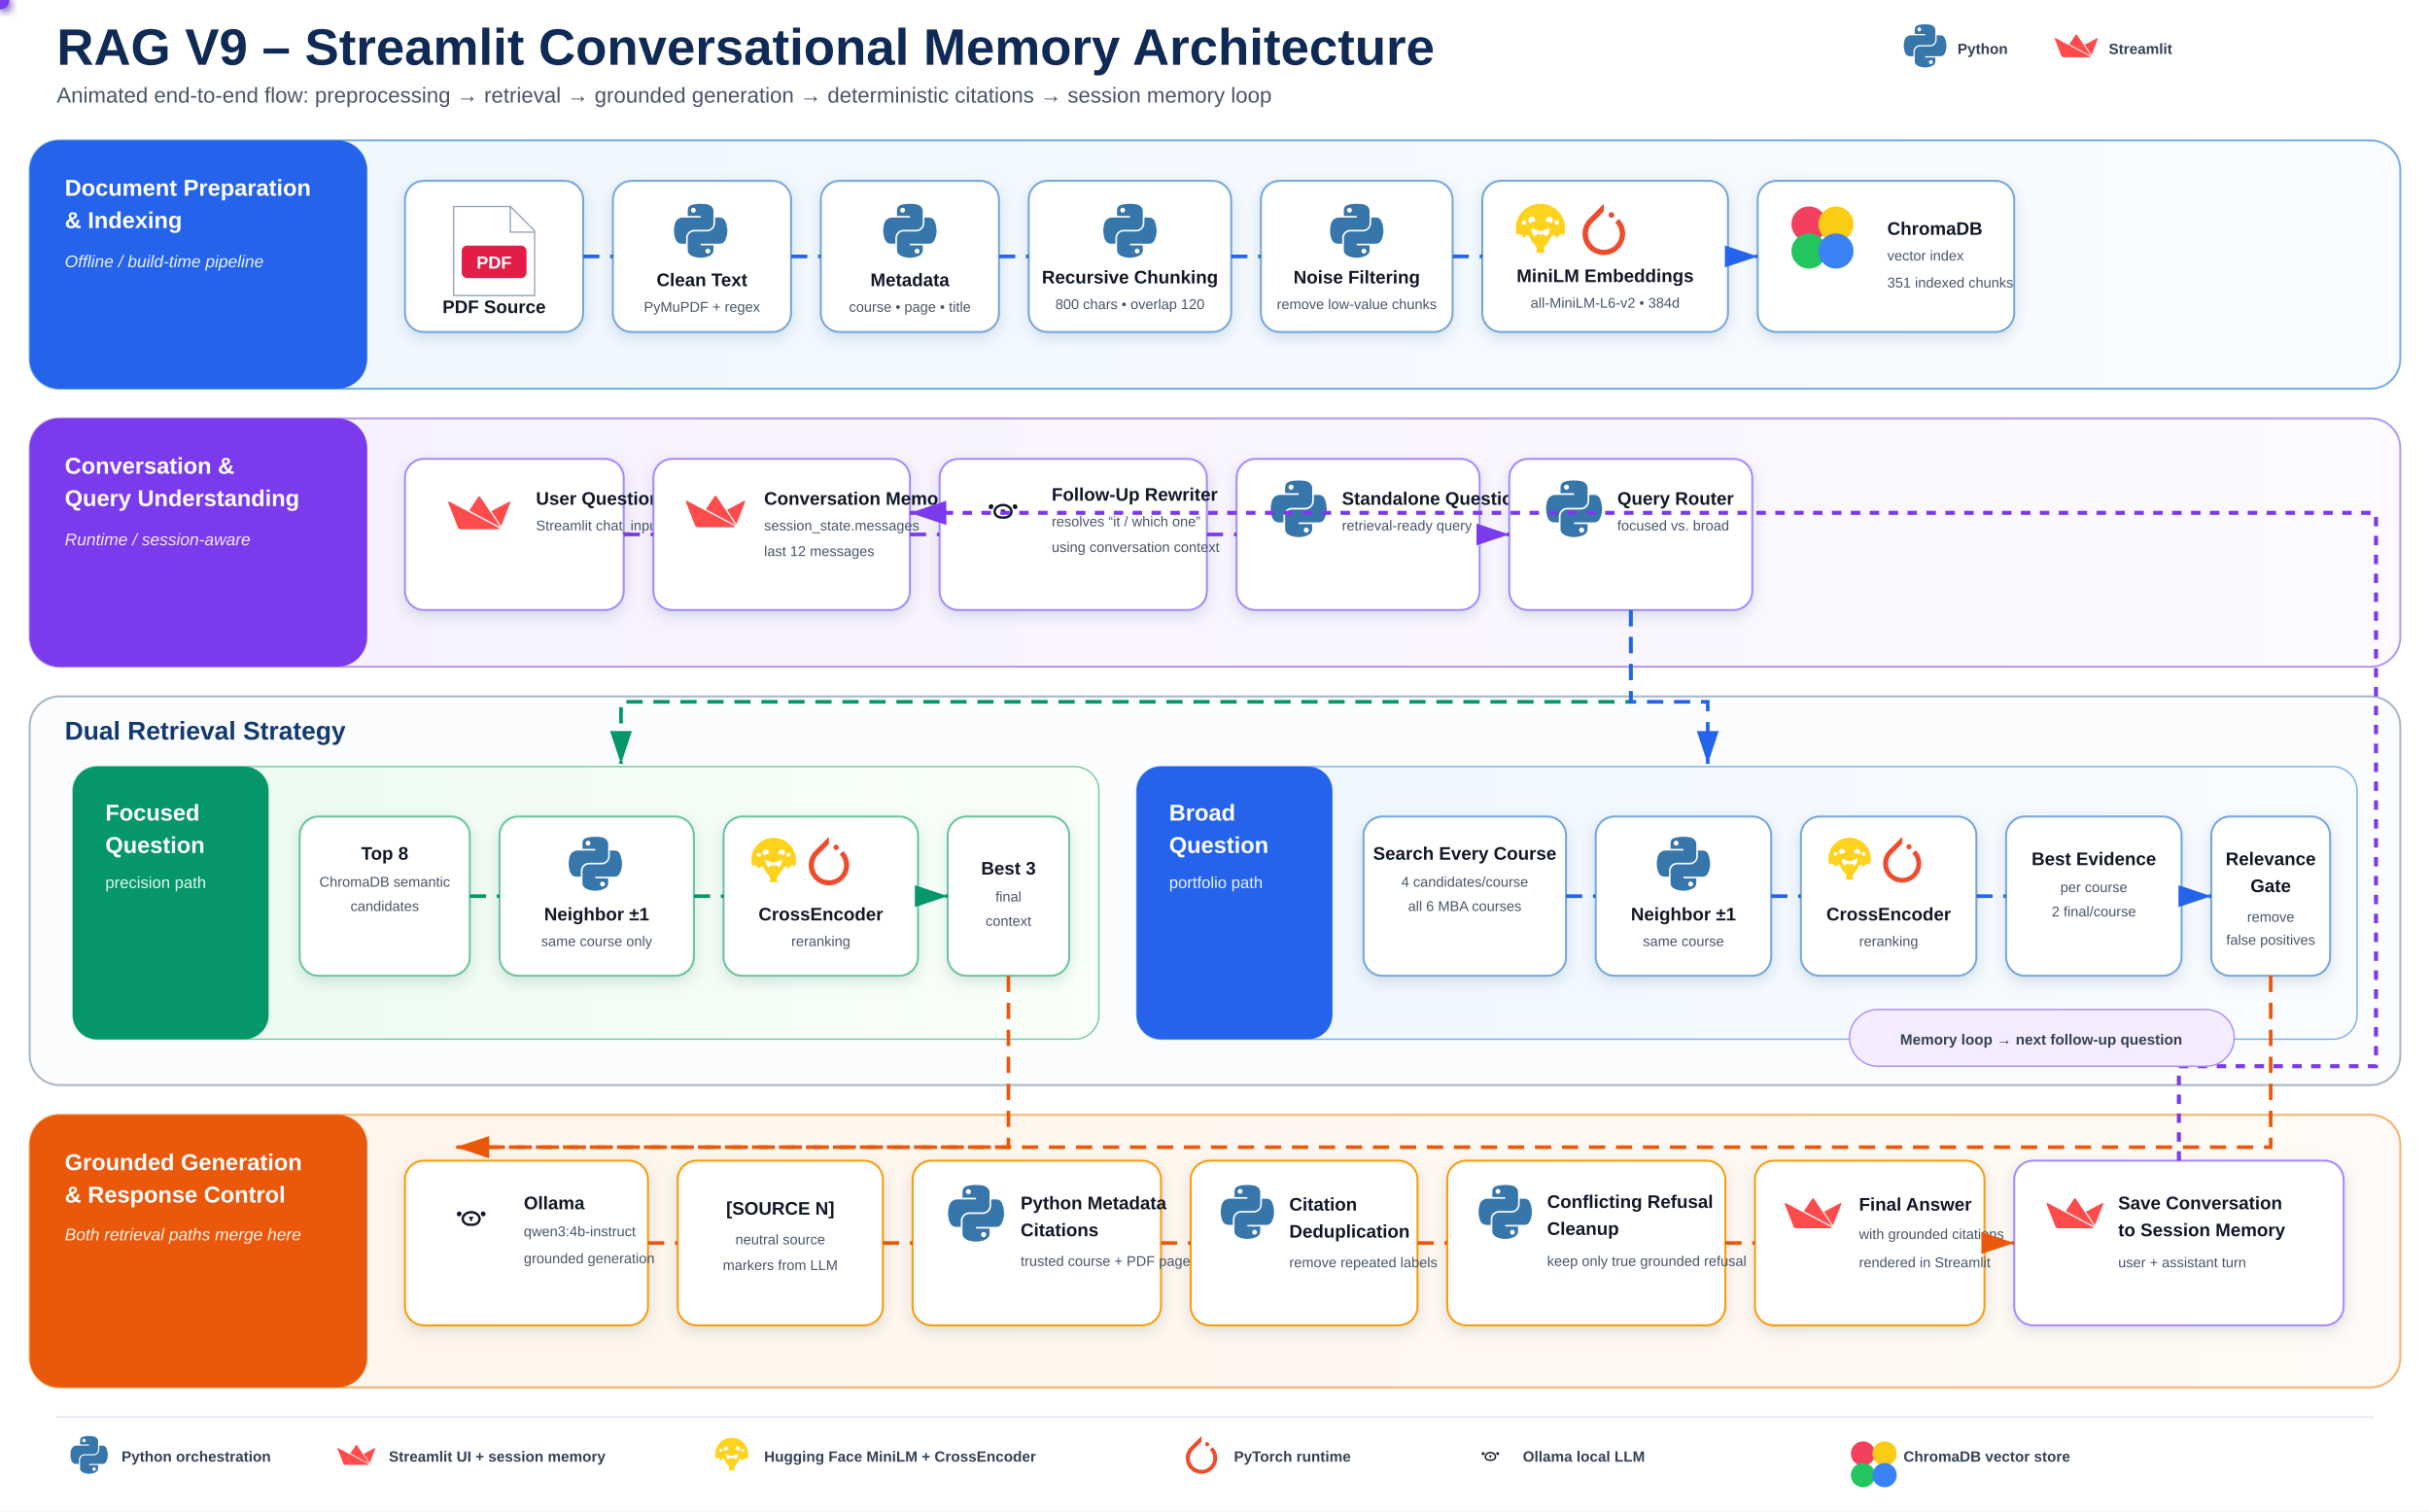
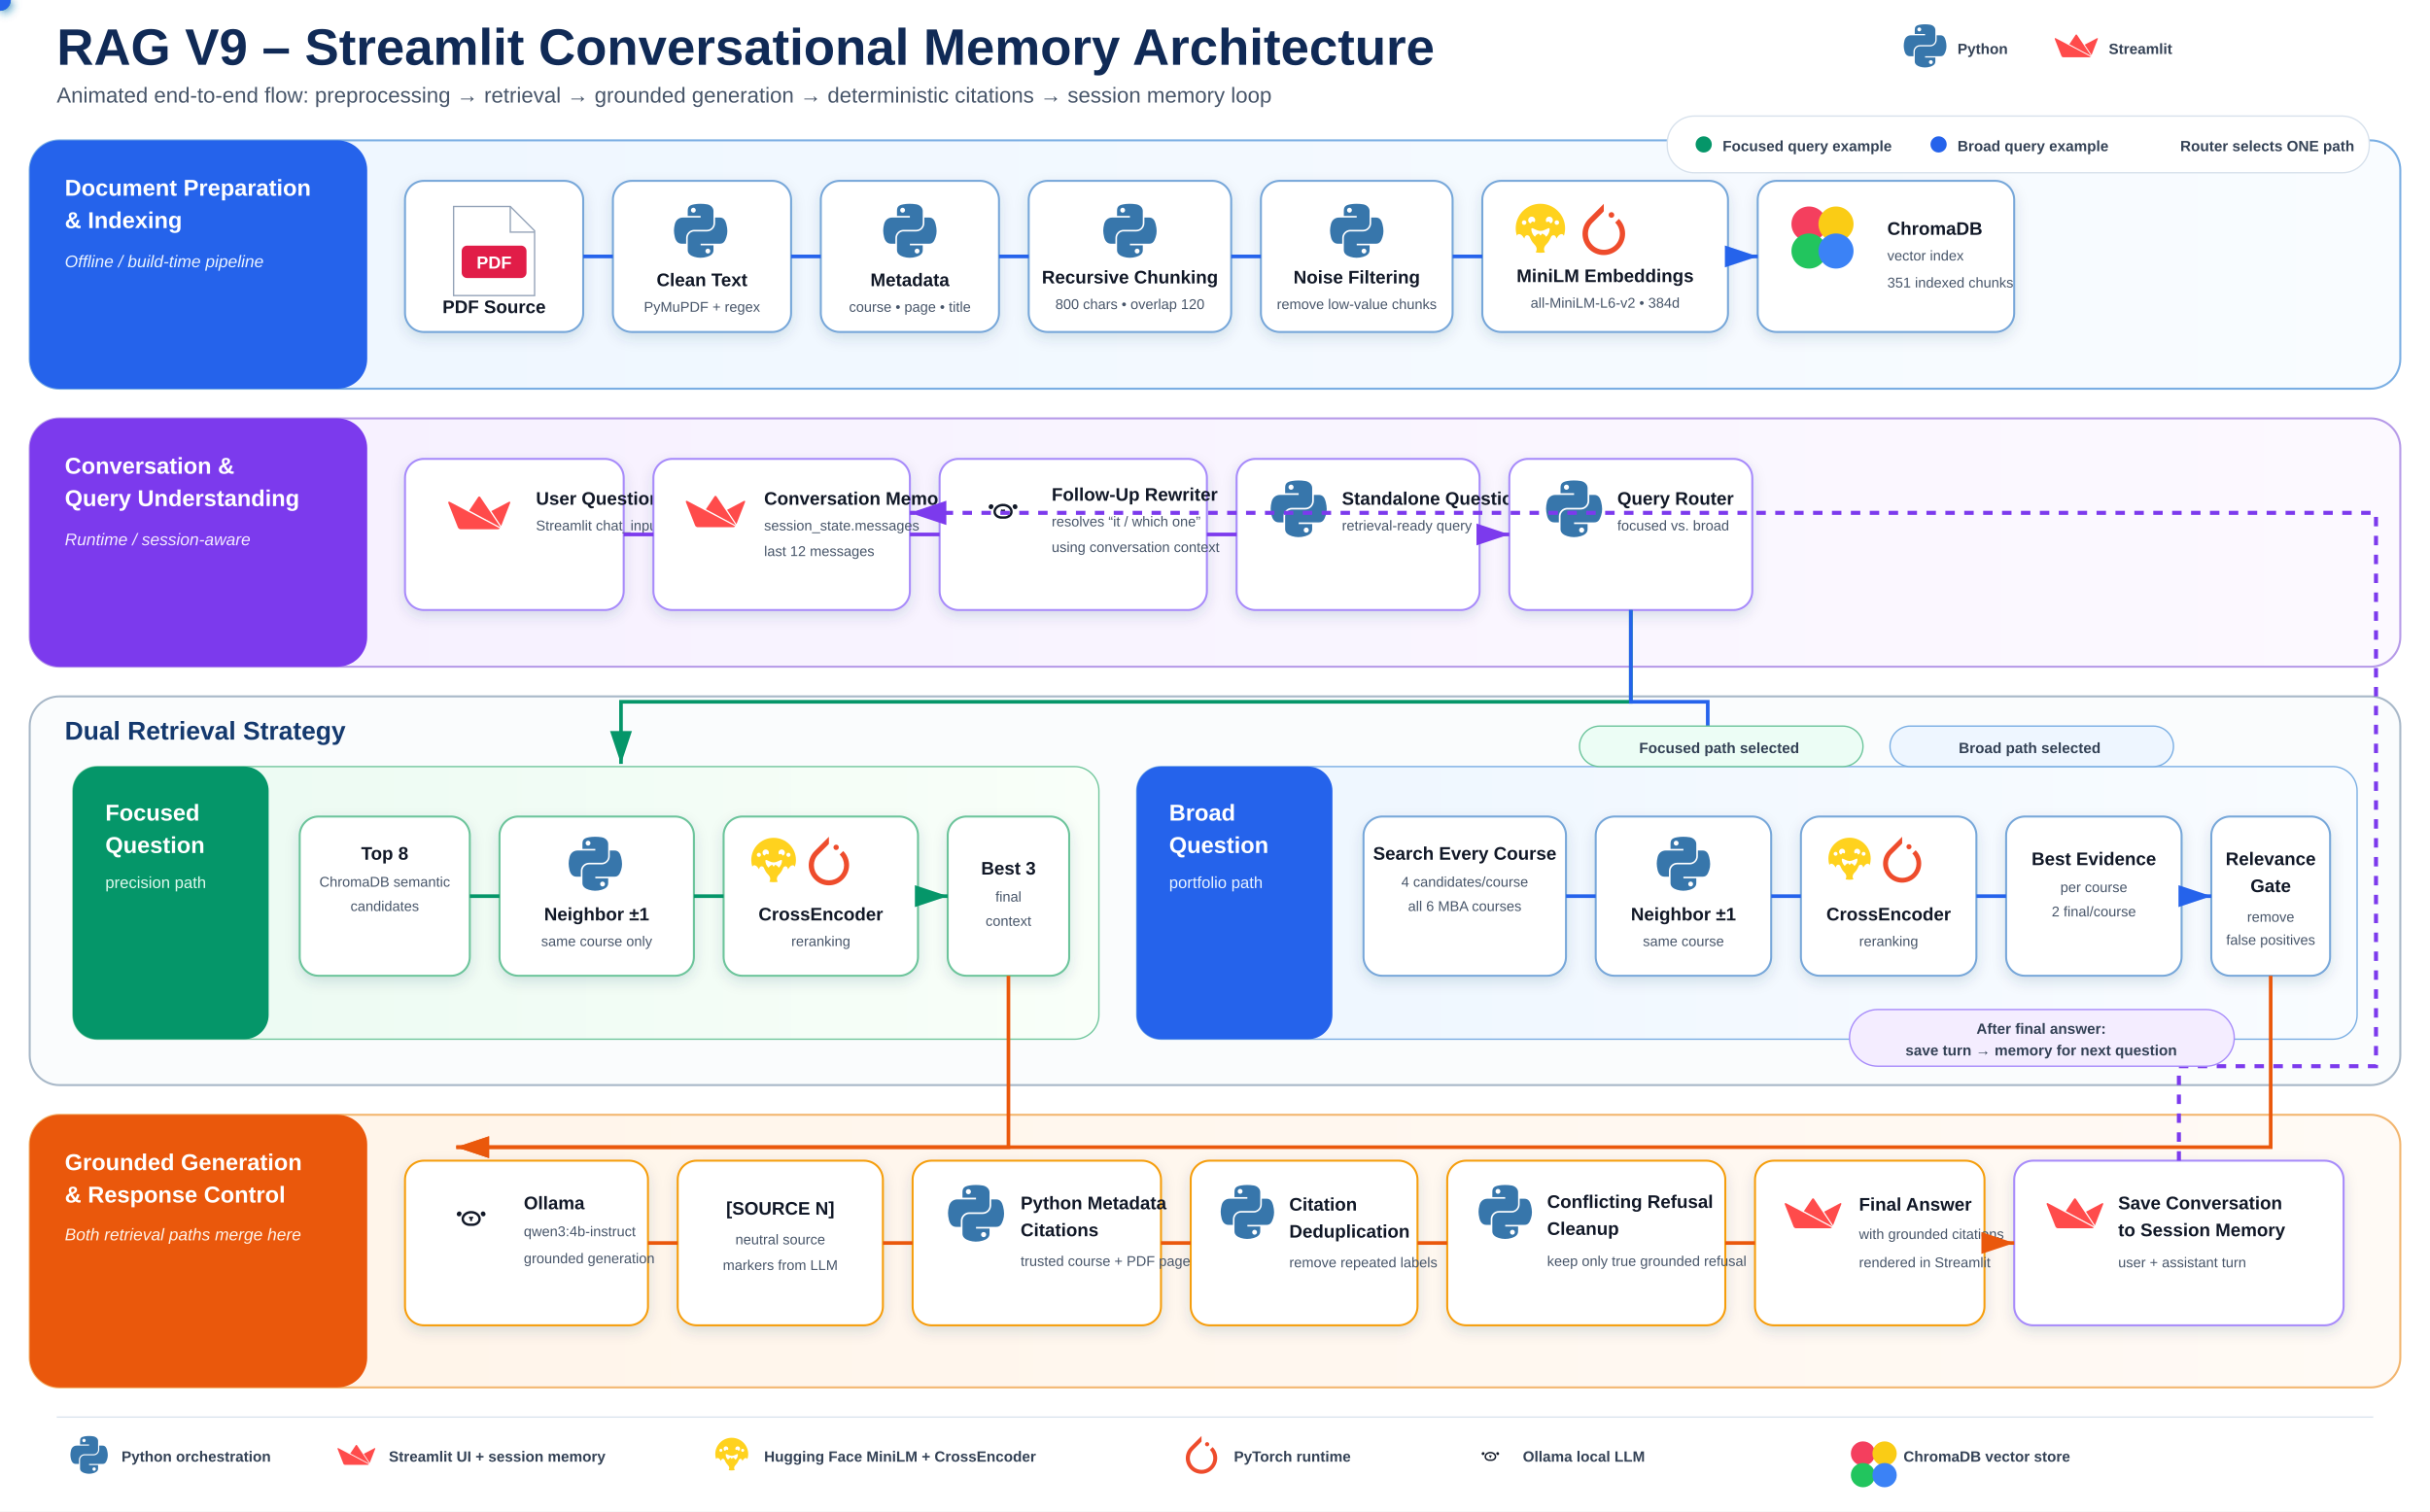
<svg xmlns="http://www.w3.org/2000/svg" width="1800" height="1120" viewBox="0 0 1800 1120">
  <defs>
    <linearGradient id="blueBG" x1="0" x2="1">
      <stop offset="0" stop-color="#edf6ff" />
      <stop offset="1" stop-color="#f9fcff" />
    </linearGradient>
    <linearGradient id="purpleBG" x1="0" x2="1">
      <stop offset="0" stop-color="#f6f0ff" />
      <stop offset="1" stop-color="#fcf9ff" />
    </linearGradient>
    <linearGradient id="greenBG" x1="0" x2="1">
      <stop offset="0" stop-color="#eafaf1" />
      <stop offset="1" stop-color="#f9fff9" />
    </linearGradient>
    <linearGradient id="orangeBG" x1="0" x2="1">
      <stop offset="0" stop-color="#fff4e8" />
      <stop offset="1" stop-color="#fffaf5" />
    </linearGradient>
    <filter id="shadow" x="-20%" y="-20%" width="140%" height="150%">
      <feDropShadow dx="0" dy="4" stdDeviation="5" flood-color="#1e3a5f" flood-opacity=".14" />
    </filter>
    <filter id="glow" x="-50%" y="-50%" width="200%" height="200%">
      <feGaussianBlur stdDeviation="4" result="b" />
      <feMerge>
        <feMergeNode in="b" />
        <feMergeNode in="SourceGraphic" />
      </feMerge>
    </filter>
    <marker id="arrowBlue" markerWidth="10" markerHeight="10" refX="9" refY="3" orient="auto">
      <path d="M0,0 L0,6 L9,3 z" fill="#2563eb" />
    </marker>
    <marker id="arrowPurple" markerWidth="10" markerHeight="10" refX="9" refY="3" orient="auto">
      <path d="M0,0 L0,6 L9,3 z" fill="#7c3aed" />
    </marker>
    <marker id="arrowGreen" markerWidth="10" markerHeight="10" refX="9" refY="3" orient="auto">
      <path d="M0,0 L0,6 L9,3 z" fill="#059669" />
    </marker>
    <marker id="arrowOrange" markerWidth="10" markerHeight="10" refX="9" refY="3" orient="auto">
      <path d="M0,0 L0,6 L9,3 z" fill="#ea580c" />
    </marker>
    <symbol id="pythonLogo" viewBox="0 0 24 24">
      <path d="M11.858 0c-.978.005-1.913.088-2.736.234C6.7.662 6.26 1.558 6.26 3.21v2.182h5.725v.727H4.111c-1.664 0-3.121 1-3.577 2.903-.526 2.181-.549 3.542 0 5.82.407 1.694 1.379 2.902 3.043 2.902h1.969v-2.616c0-1.89 1.635-3.557 3.576-3.557h5.72c1.591 0 2.862-1.31 2.862-2.91v-5.45c0-1.553-1.309-2.718-2.863-2.977A18 18 0 0 0 11.858 0M8.762 1.755c.591 0 1.074.491 1.074 1.095 0 .601-.483 1.087-1.074 1.087A1.08 1.08 0 0 1 7.688 2.85c0-.604.48-1.095 1.074-1.095m9.656 4.364v2.543c0 1.971-1.671 3.63-3.577 3.63H9.122c-1.566 0-2.862 1.34-2.862 2.91v5.452c0 1.551 1.349 2.464 2.862 2.91 1.813.532 3.55.628 5.72 0 1.44-.418 2.862-1.258 2.862-2.91V18.47h-5.719v-.727h8.582c1.664 0 2.284-1.16 2.862-2.903.598-1.793.573-3.518 0-5.819-.41-1.656-1.196-2.903-2.862-2.903zm-3.216 13.807a1.08 1.08 0 0 1 1.074 1.088c0 .604-.48 1.094-1.074 1.094-.592 0-1.075-.49-1.075-1.094 0-.601.483-1.088 1.075-1.088" />
    </symbol>
    <symbol id="streamlitLogo" viewBox="0 0 24 24">
      <path d="M16.673 11.32l6.862-3.618c.233-.136.554.12.442.387L20.463 17.1zm-8.556-.229l3.473-5.187c.203-.328.578-.316.793-.028l7.886 11.75zm-3.375 7.25c-.28 0-.835-.284-.993-.716l-3.72-9.46c-.118-.331.139-.614.48-.464l19.474 10.306c-.149.147-.453.337-.72.334z" />
    </symbol>
    <symbol id="hfLogo" viewBox="0 0 24 24">
      <path d="M12.025 1.13c-5.77 0-10.449 4.647-10.449 10.378 0 1.112.178 2.181.503 3.185.064-.222.203-.444.416-.577a.96.96 0 0 1 .524-.15c.293 0 .584.124.84.284.278.173.48.408.71.694.226.282.458.611.684.951v-.014c.017-.324.106-.622.264-.874s.403-.487.762-.543c.3-.047.596.06.787.203s.31.313.4.467c.15.257.212.468.233.542.01.026.653 1.552 1.657 2.54.616.605 1.01 1.223 1.082 1.912.055.537-.096 1.059-.38 1.572.637.121 1.294.187 1.967.187.657 0 1.298-.063 1.921-.178-.287-.517-.44-1.041-.384-1.581.07-.69.465-1.307 1.081-1.913 1.004-.987 1.647-2.513 1.657-2.539.021-.074.083-.285.233-.542.09-.154.208-.323.4-.467a1.08 1.08 0 0 1 .787-.203c.359.056.604.29.762.543s.247.55.265.874v.015c.225-.34.457-.67.683-.952.23-.286.432-.52.71-.694.257-.16.547-.284.84-.285a.97.97 0 0 1 .524.151c.228.143.373.388.43.625l.006.04a10.3 10.3 0 0 0 .534-3.273c0-5.731-4.678-10.378-10.449-10.378M8.327 6.583a1.5 1.5 0 0 1 .713.174 1.487 1.487 0 0 1 .617 2.013c-.183.343-.762-.214-1.102-.094-.38.134-.532.914-.917.71a1.487 1.487 0 0 1 .69-2.803m7.486 0a1.487 1.487 0 0 1 .689 2.803c-.385.204-.536-.576-.916-.71-.34-.12-.92.437-1.103.094a1.487 1.487 0 0 1 .617-2.013 1.5 1.5 0 0 1 .713-.174m-10.68 1.55a.96.96 0 1 1 0 1.921.96.96 0 0 1 0-1.92m13.838 0a.96.96 0 1 1 0 1.92.96.96 0 0 1 0-1.92M8.489 11.458c.588.01 1.965 1.157 3.572 1.164 1.607-.007 2.984-1.155 3.572-1.164.196-.003.305.12.305.454 0 .886-.424 2.328-1.563 3.202-.22-.756-1.396-1.366-1.63-1.32q-.011.001-.02.006l-.044.026-.01.008-.03.024q-.018.017-.035.036l-.032.04a1 1 0 0 0-.058.09l-.014.025q-.049.088-.11.19a1 1 0 0 1-.083.116 1.2 1.2 0 0 1-.173.18q-.035.029-.075.058a1.3 1.3 0 0 1-.251-.243 1 1 0 0 1-.076-.107c-.124-.193-.177-.363-.337-.444-.034-.016-.104-.008-.2.022q-.094.03-.216.087-.06.028-.125.063l-.13.074q-.067.04-.136.086a3 3 0 0 0-.135.096 3 3 0 0 0-.26.219 2 2 0 0 0-.12.121 2 2 0 0 0-.106.128l-.002.002a2 2 0 0 0-.09.132l-.001.001a1.2 1.2 0 0 0-.105.212q-.013.036-.024.073c-1.139-.875-1.563-2.317-1.563-3.203 0-.334.109-.457.305-.454" />
    </symbol>
    <symbol id="ollamaLogo" viewBox="0 0 24 24">
      <path d="M16.361 10.26a.894.894 0 0 0-.558.47l-.072.148.001.207c0 .193.004.217.059.353.076.193.152.312.291.448.24.238.51.3.872.205a.86.86 0 0 0 .517-.436.752.752 0 0 0 .08-.498c-.064-.453-.33-.782-.724-.897a1.06 1.06 0 0 0-.466 0zm-9.203.005c-.305.096-.533.32-.65.639a1.187 1.187 0 0 0-.06.52c.057.309.31.59.598.667.362.095.632.033.872-.205.14-.136.215-.255.291-.448.055-.136.059-.16.059-.353l.001-.207-.072-.148a.894.894 0 0 0-.565-.472 1.02 1.02 0 0 0-.474.007Zm4.184 2c-.131.071-.223.25-.195.383.031.143.157.288.353.407.105.063.112.072.117.136.004.038-.01.146-.029.243-.02.094-.036.194-.036.222.002.074.07.195.143.253.064.052.076.054.255.059.164.005.198.001.264-.03.169-.082.212-.234.15-.525-.052-.243-.042-.28.087-.355.137-.08.281-.219.324-.314a.365.365 0 0 0-.175-.48.394.394 0 0 0-.181-.033c-.126 0-.207.03-.355.124l-.085.053-.053-.032c-.219-.13-.259-.145-.391-.143a.396.396 0 0 0-.193.032zm.39-2.195c-.373.036-.475.05-.654.086-.291.06-.68.195-.951.328-.94.46-1.589 1.226-1.787 2.114-.04.176-.045.234-.045.53 0 .294.005.357.043.524.264 1.16 1.332 2.017 2.714 2.173.3.033 1.596.033 1.896 0 1.11-.125 2.064-.727 2.493-1.571.114-.226.169-.372.22-.602.039-.167.044-.23.044-.523 0-.297-.005-.355-.045-.531-.288-1.29-1.539-2.304-3.072-2.497a6.873 6.873 0 0 0-.855-.031zm.645.937a3.283 3.283 0 0 1 1.44.514c.223.148.537.458.671.662.166.251.26.508.303.82.02.143.01.251-.043.482-.08.345-.332.705-.672.957a3.115 3.115 0 0 1-.689.348c-.382.122-.632.144-1.525.138-.582-.006-.686-.01-.853-.042-.57-.107-1.022-.334-1.35-.68-.264-.28-.385-.535-.45-.946-.03-.192.025-.509.137-.776.136-.326.488-.73.836-.963.403-.269.934-.46 1.422-.512.187-.02.586-.02.773-.002" />
    </symbol>
    <symbol id="pytorchLogo" viewBox="0 0 24 24">
      <path d="M12.005 0L4.952 7.053a9.865 9.865 0 000 14.022 9.866 9.866 0 0014.022 0c3.984-3.9 3.986-10.205.085-14.023l-1.744 1.743c2.904 2.905 2.904 7.634 0 10.538s-7.634 2.904-10.538 0-2.904-7.634 0-10.538l4.647-4.646.582-.665zm3.568 3.899a1.327 1.327 0 00-1.327 1.327 1.327 1.327 0 001.327 1.328A1.327 1.327 0 0016.9 5.226 1.327 1.327 0 0015.573 3.9z" />
    </symbol>
    <style>
    .title{font:700 38px Arial,Helvetica,sans-serif;fill:#102a56}
    .subtitle{font:400 16px Arial,Helvetica,sans-serif;fill:#475569}
    .section{font:700 19px Arial,Helvetica,sans-serif;fill:#14396e}
    .lane{font:700 17px Arial,Helvetica,sans-serif;fill:#fff}
    .bt{font:700 13.5px Arial,Helvetica,sans-serif;fill:#111827}
    .bs{font:400 10.5px Arial,Helvetica,sans-serif;fill:#475569}
    .small{font:600 11px Arial,Helvetica,sans-serif;fill:#334155}
    .box{fill:#fff;stroke:#77a7d9;stroke-width:1.5;rx:14;filter:url(#shadow)}
    .boxP{fill:#fff;stroke:#a78bfa;stroke-width:1.5;rx:14;filter:url(#shadow)}
    .boxG{fill:#fff;stroke:#6cc49b;stroke-width:1.5;rx:14;filter:url(#shadow)}
    .boxO{fill:#fff;stroke:#f59e0b;stroke-width:1.5;rx:14;filter:url(#shadow)}
-     .flowB{stroke:#2563eb;stroke-width:2.7;fill:none;marker-end:url(#arrowBlue);stroke-dasharray:12 8;animation:dashB 1.1s linear infinite}
-     .flowP{stroke:#7c3aed;stroke-width:2.7;fill:none;marker-end:url(#arrowPurple);stroke-dasharray:12 8;animation:dashP 1.1s linear infinite}
-     .flowG{stroke:#059669;stroke-width:2.7;fill:none;marker-end:url(#arrowGreen);stroke-dasharray:12 8;animation:dashG 1.1s linear infinite}
-     .flowO{stroke:#ea580c;stroke-width:2.7;fill:none;marker-end:url(#arrowOrange);stroke-dasharray:12 8;animation:dashO 1.1s linear infinite}
-     .memoryLoop{stroke:#7c3aed;stroke-width:3;fill:none;marker-end:url(#arrowPurple);stroke-dasharray:7 7;animation:dashP .9s linear infinite}
-     .pulseB{animation:pulseB 2.6s ease-in-out infinite}
-     .pulseP{animation:pulseP 2.6s ease-in-out infinite}
-     .pulseG{animation:pulseG 2.6s ease-in-out infinite}
-     .pulseO{animation:pulseO 2.6s ease-in-out infinite}
+     .flowB{stroke:#2563eb;stroke-width:2.7;fill:none;marker-end:url(#arrowBlue)}
+     .flowP{stroke:#7c3aed;stroke-width:2.7;fill:none;marker-end:url(#arrowPurple)}
+     .flowG{stroke:#059669;stroke-width:2.7;fill:none;marker-end:url(#arrowGreen)}
+     .flowO{stroke:#ea580c;stroke-width:2.7;fill:none;marker-end:url(#arrowOrange)}
+     .memoryLoop{stroke:#7c3aed;stroke-width:3;fill:none;marker-end:url(#arrowPurple);stroke-dasharray:7 7}
+     .pulseB{}
+     .pulseP{}
+     .pulseG{}
+     .pulseO{}
    .dotB{fill:#2563eb;filter:url(#glow)}
    .dotP{fill:#7c3aed;filter:url(#glow)}
    .dotG{fill:#059669;filter:url(#glow)}
    .dotO{fill:#ea580c;filter:url(#glow)}
-     @keyframes dashB{to{stroke-dashoffset:-40}}
-     @keyframes dashP{to{stroke-dashoffset:-40}}
-     @keyframes dashG{to{stroke-dashoffset:-40}}
-     @keyframes dashO{to{stroke-dashoffset:-40}}
-     @keyframes pulseB{0%,100%{stroke-width:1.5}50%{stroke-width:3;stroke:#2563eb}}
-     @keyframes pulseP{0%,100%{stroke-width:1.5}50%{stroke-width:3;stroke:#7c3aed}}
-     @keyframes pulseG{0%,100%{stroke-width:1.5}50%{stroke-width:3;stroke:#059669}}
-     @keyframes pulseO{0%,100%{stroke-width:1.5}50%{stroke-width:3;stroke:#ea580c}}
+     
+     
+     
+     
+     
+     
+     
+     
  </style>
+     <path id="buildExecutionPath" d="M366 190 H520 H674 H837 H1005 H1189 H1398" fill="none" />
+     <path id="focusedExecutionPath" d="M381 396 H579 H795 H1006 H1208 V520 H460 V664 H285 H442 H608 H747 V850 H390 V921 H578 H768 H966 H1175 H1385 H1614 V790 H1760 V396 H579" fill="none" />
+     <path id="broadExecutionPath" d="M381 396 H579 H795 H1006 H1208 V520 H1265 V664 H1085 H1247 H1399 H1551 H1682 V850 H390 V921 H578 H768 H966 H1175 H1385 H1614 V790 H1760 V396 H579" fill="none" />
  </defs>
  <rect width="1800" height="1120" fill="#ffffff" />
  <text x="42" y="48" class="title">RAG V9 – Streamlit Conversational Memory Architecture</text>
  <text x="42" y="76" class="subtitle">Animated end-to-end flow: preprocessing → retrieval → grounded generation → deterministic citations → session memory loop</text>
  <g transform="translate(1410 18)">
    <use href="#pythonLogo" x="0" y="0" width="32" height="32" fill="#3776AB" />
    <text x="40" y="22" class="small">Python</text>
    <use href="#streamlitLogo" x="112" y="0" width="32" height="32" fill="#FF4B4B" />
    <text x="152" y="22" class="small">Streamlit</text>
  </g>
  <rect x="22" y="104" width="1756" height="184" rx="22" fill="url(#blueBG)" stroke="#7aaee3" stroke-width="1.5" />
  <rect x="22" y="104" width="250" height="184" rx="22" fill="#2563eb" />
  <text x="48" y="145" class="lane">Document Preparation</text>
  <text x="48" y="169" class="lane">&amp; Indexing</text>
  <text x="48" y="198" font-family="Arial" font-size="12.5" font-style="italic" fill="#eaf3ff">Offline / build-time pipeline</text>
  <g class="pulseB">
    <rect x="300" y="134" width="132" height="112" class="box" />
    <path d="M336 153h42l18 18v48h-60z" fill="#fff" stroke="#94a3b8" />
    <path d="M378 153v19h18" fill="none" stroke="#94a3b8" />
    <rect x="342" y="182" width="48" height="24" rx="4" fill="#e11d48" />
    <text x="366" y="199" text-anchor="middle" font-family="Arial" font-size="13" font-weight="700" fill="#fff">PDF</text>
    <text x="366" y="232" text-anchor="middle" class="bt">PDF Source</text>
  </g>
  <rect x="454" y="134" width="132" height="112" class="box" />
  <use href="#pythonLogo" x="499" y="151" width="40" height="40" fill="#3776AB" />
  <text x="520" y="212" text-anchor="middle" class="bt">Clean Text</text>
  <text x="520" y="231" text-anchor="middle" class="bs">PyMuPDF + regex</text>
  <rect x="608" y="134" width="132" height="112" class="box" />
  <use href="#pythonLogo" x="654" y="151" width="40" height="40" fill="#3776AB" />
  <text x="674" y="212" text-anchor="middle" class="bt">Metadata</text>
  <text x="674" y="231" text-anchor="middle" class="bs">course • page • title</text>
  <rect x="762" y="134" width="150" height="112" class="box" />
  <use href="#pythonLogo" x="817" y="151" width="40" height="40" fill="#3776AB" />
  <text x="837" y="210" text-anchor="middle" class="bt">Recursive Chunking</text>
  <text x="837" y="229" text-anchor="middle" class="bs">800 chars • overlap 120</text>
  <rect x="934" y="134" width="142" height="112" class="box" />
  <use href="#pythonLogo" x="985" y="151" width="40" height="40" fill="#3776AB" />
  <text x="1005" y="210" text-anchor="middle" class="bt">Noise Filtering</text>
  <text x="1005" y="229" text-anchor="middle" class="bs">remove low-value chunks</text>
  <rect x="1098" y="134" width="182" height="112" class="box" />
  <use href="#hfLogo" x="1120" y="149" width="42" height="42" fill="#FFD21E" />
  <use href="#pytorchLogo" x="1169" y="151" width="38" height="38" fill="#EE4C2C" />
  <text x="1189" y="209" text-anchor="middle" class="bt">MiniLM Embeddings</text>
  <text x="1189" y="228" text-anchor="middle" class="bs">all-MiniLM-L6-v2 • 384d</text>
  <g class="pulseB">
    <rect x="1302" y="134" width="190" height="112" class="box" />
    <circle cx="1340" cy="166" r="13" fill="#f43f5e" />
    <circle cx="1360" cy="166" r="13" fill="#facc15" />
    <circle cx="1340" cy="186" r="13" fill="#22c55e" />
    <circle cx="1360" cy="186" r="13" fill="#3b82f6" />
    <text x="1398" y="174" class="bt">ChromaDB</text>
    <text x="1398" y="193" class="bs">vector index</text>
    <text x="1398" y="213" class="bs">351 indexed chunks</text>
  </g>
  <path id="idxPath" d="M432 190 H454 M586 190 H608 M740 190 H762 M912 190 H934 M1076 190 H1098 M1280 190 H1302" class="flowB" />
-   <circle r="6" class="dotB">
-     <animateMotion dur="5.2s" repeatCount="indefinite" path="M432 190 H1492" />
-   </circle>
  <rect x="22" y="310" width="1756" height="184" rx="22" fill="url(#purpleBG)" stroke="#b69ae8" stroke-width="1.5" />
  <rect x="22" y="310" width="250" height="184" rx="22" fill="#7c3aed" />
  <text x="48" y="351" class="lane">Conversation &amp;</text>
  <text x="48" y="375" class="lane">Query Understanding</text>
  <text x="48" y="404" font-family="Arial" font-size="12.5" font-style="italic" fill="#f3eaff">Runtime / session-aware</text>
  <g class="pulseP">
    <rect x="300" y="340" width="162" height="112" class="boxP" />
    <use href="#streamlitLogo" x="332" y="357" width="46" height="46" fill="#FF4B4B" />
    <text x="397" y="374" class="bt">User Question</text>
    <text x="397" y="393" class="bs">Streamlit chat_input</text>
  </g>
  <g class="pulseP">
    <rect x="484" y="340" width="190" height="112" class="boxP" />
    <use href="#streamlitLogo" x="508" y="357" width="44" height="44" fill="#FF4B4B" />
    <text x="566" y="374" class="bt">Conversation Memory</text>
    <text x="566" y="393" class="bs">session_state.messages</text>
    <text x="566" y="412" class="bs">last 12 messages</text>
  </g>
  <rect x="696" y="340" width="198" height="112" class="boxP" />
  <use href="#ollamaLogo" x="720" y="354" width="46" height="46" fill="#111827" />
  <text x="779" y="371" class="bt">Follow-Up Rewriter</text>
  <text x="779" y="390" class="bs">resolves “it / which one”</text>
  <text x="779" y="409" class="bs">using conversation context</text>
  <rect x="916" y="340" width="180" height="112" class="boxP" />
  <use href="#pythonLogo" x="941" y="356" width="42" height="42" fill="#3776AB" />
  <text x="994" y="374" class="bt">Standalone Question</text>
  <text x="994" y="393" class="bs">retrieval-ready query</text>
  <g class="pulseP">
    <rect x="1118" y="340" width="180" height="112" class="boxP" />
    <use href="#pythonLogo" x="1145" y="356" width="42" height="42" fill="#3776AB" />
    <text x="1198" y="374" class="bt">Query Router</text>
    <text x="1198" y="393" class="bs">focused vs. broad</text>
  </g>
  <path d="M462 396 H484 M674 396 H696 M894 396 H916 M1096 396 H1118" class="flowP" />
-   <circle r="6" class="dotP">
-     <animateMotion dur="4.2s" repeatCount="indefinite" path="M462 396 H1298" />
-   </circle>
  <rect x="22" y="516" width="1756" height="288" rx="22" fill="#fafcfd" stroke="#a8b8c8" stroke-width="1.5" />
  <text x="48" y="548" class="section">Dual Retrieval Strategy</text>
  <path d="M1208 452 V520 H460 V566" class="flowG" />
  <path d="M1208 452 V520 H1265 V566" class="flowB" />
  <rect x="54" y="568" width="760" height="202" rx="18" fill="url(#greenBG)" stroke="#72c79d" />
  <rect x="54" y="568" width="145" height="202" rx="18" fill="#059669" />
  <text x="78" y="608" class="lane">Focused</text>
  <text x="78" y="632" class="lane">Question</text>
  <text x="78" y="658" font-family="Arial" font-size="12" fill="#dff9ed">precision path</text>
  <rect x="222" y="605" width="126" height="118" class="boxG" />
  <text x="285" y="637" text-anchor="middle" class="bt">Top 8</text>
  <text x="285" y="657" text-anchor="middle" class="bs">ChromaDB semantic</text>
  <text x="285" y="675" text-anchor="middle" class="bs">candidates</text>
  <rect x="370" y="605" width="144" height="118" class="boxG" />
  <use href="#pythonLogo" x="421" y="620" width="40" height="40" fill="#3776AB" />
  <text x="442" y="682" text-anchor="middle" class="bt">Neighbor ±1</text>
  <text x="442" y="701" text-anchor="middle" class="bs">same course only</text>
  <rect x="536" y="605" width="144" height="118" class="boxG" />
  <use href="#hfLogo" x="554" y="619" width="38" height="38" fill="#FFD21E" />
  <use href="#pytorchLogo" x="596" y="620" width="36" height="36" fill="#EE4C2C" />
  <text x="608" y="682" text-anchor="middle" class="bt">CrossEncoder</text>
  <text x="608" y="701" text-anchor="middle" class="bs">reranking</text>
  <g class="pulseG">
    <rect x="702" y="605" width="90" height="118" class="boxG" />
    <text x="747" y="648" text-anchor="middle" class="bt">Best 3</text>
    <text x="747" y="668" text-anchor="middle" class="bs">final</text>
    <text x="747" y="686" text-anchor="middle" class="bs">context</text>
  </g>
  <path d="M348 664 H370 M514 664 H536 M680 664 H702" class="flowG" />
-   <circle r="5.5" class="dotG">
-     <animateMotion dur="3.8s" repeatCount="indefinite" path="M222 664 H792" />
-   </circle>
  <rect x="842" y="568" width="904" height="202" rx="18" fill="url(#blueBG)" stroke="#7aaee3" />
  <rect x="842" y="568" width="145" height="202" rx="18" fill="#2563eb" />
  <text x="866" y="608" class="lane">Broad</text>
  <text x="866" y="632" class="lane">Question</text>
  <text x="866" y="658" font-family="Arial" font-size="12" fill="#e8f3ff">portfolio path</text>
  <rect x="1010" y="605" width="150" height="118" class="box" />
  <text x="1085" y="637" text-anchor="middle" class="bt">Search Every Course</text>
  <text x="1085" y="657" text-anchor="middle" class="bs">4 candidates/course</text>
  <text x="1085" y="675" text-anchor="middle" class="bs">all 6 MBA courses</text>
  <rect x="1182" y="605" width="130" height="118" class="box" />
  <use href="#pythonLogo" x="1227" y="620" width="40" height="40" fill="#3776AB" />
  <text x="1247" y="682" text-anchor="middle" class="bt">Neighbor ±1</text>
  <text x="1247" y="701" text-anchor="middle" class="bs">same course</text>
  <rect x="1334" y="605" width="130" height="118" class="box" />
  <use href="#hfLogo" x="1352" y="619" width="36" height="36" fill="#FFD21E" />
  <use href="#pytorchLogo" x="1392" y="620" width="34" height="34" fill="#EE4C2C" />
  <text x="1399" y="682" text-anchor="middle" class="bt">CrossEncoder</text>
  <text x="1399" y="701" text-anchor="middle" class="bs">reranking</text>
  <rect x="1486" y="605" width="130" height="118" class="box" />
  <text x="1551" y="641" text-anchor="middle" class="bt">Best Evidence</text>
  <text x="1551" y="661" text-anchor="middle" class="bs">per course</text>
  <text x="1551" y="679" text-anchor="middle" class="bs">2 final/course</text>
  <g class="pulseB">
    <rect x="1638" y="605" width="88" height="118" class="box" />
    <text x="1682" y="641" text-anchor="middle" class="bt">Relevance</text>
    <text x="1682" y="661" text-anchor="middle" class="bt">Gate</text>
    <text x="1682" y="683" text-anchor="middle" class="bs">remove</text>
    <text x="1682" y="700" text-anchor="middle" class="bs">false positives</text>
  </g>
  <path d="M1160 664 H1182 M1312 664 H1334 M1464 664 H1486 M1616 664 H1638" class="flowB" />
-   <circle r="5.5" class="dotB">
-     <animateMotion dur="4.4s" repeatCount="indefinite" path="M1010 664 H1726" />
-   </circle>
  <rect x="22" y="826" width="1756" height="202" rx="22" fill="url(#orangeBG)" stroke="#f2b56e" stroke-width="1.5" />
  <rect x="22" y="826" width="250" height="202" rx="22" fill="#ea580c" />
  <text x="48" y="867" class="lane">Grounded Generation</text>
  <text x="48" y="891" class="lane">&amp; Response Control</text>
  <text x="48" y="919" font-family="Arial" font-size="12.5" font-style="italic" fill="#fff3e8">Both retrieval paths merge here</text>
  <path d="M747 723 V850 H338" class="flowO" />
  <path d="M1682 723 V850 H338" class="flowO" />
  <g class="pulseO">
    <rect x="300" y="860" width="180" height="122" class="boxO" />
    <use href="#ollamaLogo" x="326" y="878" width="46" height="46" fill="#111827" />
    <text x="388" y="896" class="bt">Ollama</text>
    <text x="388" y="916" class="bs">qwen3:4b-instruct</text>
    <text x="388" y="936" class="bs">grounded generation</text>
  </g>
  <rect x="502" y="860" width="152" height="122" class="boxO" />
  <text x="578" y="900" text-anchor="middle" class="bt">[SOURCE N]</text>
  <text x="578" y="922" text-anchor="middle" class="bs">neutral source</text>
  <text x="578" y="941" text-anchor="middle" class="bs">markers from LLM</text>
  <rect x="676" y="860" width="184" height="122" class="boxO" />
  <use href="#pythonLogo" x="702" y="878" width="42" height="42" fill="#3776AB" />
  <text x="756" y="896" class="bt">Python Metadata</text>
  <text x="756" y="916" class="bt">Citations</text>
  <text x="756" y="938" class="bs">trusted course + PDF page</text>
  <rect x="882" y="860" width="168" height="122" class="boxO" />
  <use href="#pythonLogo" x="904" y="878" width="40" height="40" fill="#3776AB" />
  <text x="955" y="897" class="bt">Citation</text>
  <text x="955" y="917" class="bt">Deduplication</text>
  <text x="955" y="939" class="bs">remove repeated labels</text>
  <rect x="1072" y="860" width="206" height="122" class="boxO" />
  <use href="#pythonLogo" x="1095" y="878" width="40" height="40" fill="#3776AB" />
  <text x="1146" y="895" class="bt">Conflicting Refusal</text>
  <text x="1146" y="915" class="bt">Cleanup</text>
  <text x="1146" y="938" class="bs">keep only true grounded refusal</text>
  <g class="pulseO">
    <rect x="1300" y="860" width="170" height="122" class="boxO" />
    <use href="#streamlitLogo" x="1322" y="878" width="42" height="42" fill="#FF4B4B" />
    <text x="1377" y="897" class="bt">Final Answer</text>
    <text x="1377" y="918" class="bs">with grounded citations</text>
    <text x="1377" y="939" class="bs">rendered in Streamlit</text>
  </g>
  <g class="pulseP">
    <rect x="1492" y="860" width="244" height="122" class="boxP" />
    <use href="#streamlitLogo" x="1516" y="878" width="42" height="42" fill="#FF4B4B" />
    <text x="1569" y="896" class="bt">Save Conversation</text>
    <text x="1569" y="916" class="bt">to Session Memory</text>
    <text x="1569" y="939" class="bs">user + assistant turn</text>
  </g>
  <path d="M480 921 H502 M654 921 H676 M860 921 H882 M1050 921 H1072 M1278 921 H1300 M1470 921 H1492" class="flowO" />
-   <circle r="6" class="dotO">
-     <animateMotion dur="5.6s" repeatCount="indefinite" path="M480 921 H1736" />
+   <path d="M1614 860 V790 H1760 V380 H674" class="memoryLoop" />
+   <g id="animationGuide">
+     <rect x="1235" y="86" width="520" height="42" rx="20" fill="#ffffff" stroke="#d7e1ec" />
+     <circle cx="1262" cy="107" r="6" fill="#059669" />
+     <text x="1276" y="112" class="small">Focused query example</text>
+     <circle cx="1436" cy="107" r="6" fill="#2563eb" />
+     <text x="1450" y="112" class="small">Broad query example</text>
+     <text x="1615" y="112" class="small">Router selects ONE path</text>
+   </g>
+   <circle r="7" fill="#2563eb" filter="url(#glow)" opacity="0">
+     <animate attributeName="opacity" values="0;1;1;0" keyTimes="0;0.04;0.92;1" dur="6s" begin="0s" fill="freeze" />
+     <animateMotion dur="6s" begin="0s" repeatCount="1">
+       <mpath href="#buildExecutionPath" />
+     </animateMotion>
  </circle>
-   <path d="M1614 860 V790 H1760 V380 H674" class="memoryLoop" />
-   <circle r="7" class="dotP">
-     <animateMotion dur="6.5s" repeatCount="indefinite" path="M1614 860 V790 H1760 V380 H674" />
-   </circle>
+   <g>
+     <circle r="8" fill="#059669" filter="url(#glow)">
+       <animate attributeName="opacity" values="1;1;0;0" keyTimes="0;0.47;0.48;1" dur="20s" repeatCount="indefinite" />
+       <animateMotion dur="20s" repeatCount="indefinite" keyPoints="0;1;1" keyTimes="0;0.47;1" calcMode="linear">
+         <mpath href="#focusedExecutionPath" />
+       </animateMotion>
+     </circle>
+     <rect x="1170" y="538" width="210" height="30" rx="15" fill="#ecfdf5" stroke="#6cc49b">
+       <animate attributeName="opacity" values="1;1;0;0" keyTimes="0;0.47;0.48;1" dur="20s" repeatCount="indefinite" />
+     </rect>
+     <text x="1275" y="558" text-anchor="middle" class="small">
+     Focused path selected
+     <animate attributeName="opacity" values="1;1;0;0" keyTimes="0;0.47;0.48;1" dur="20s" repeatCount="indefinite" />
+     </text>
+   </g>
+   <g>
+     <circle r="8" fill="#2563eb" filter="url(#glow)">
+       <animate attributeName="opacity" values="0;0;1;1" keyTimes="0;0.49;0.50;1" dur="20s" repeatCount="indefinite" />
+       <animateMotion dur="20s" repeatCount="indefinite" keyPoints="0;0;1" keyTimes="0;0.50;1" calcMode="linear">
+         <mpath href="#broadExecutionPath" />
+       </animateMotion>
+     </circle>
+     <rect x="1400" y="538" width="210" height="30" rx="15" fill="#eef6ff" stroke="#7aaee3">
+       <animate attributeName="opacity" values="0;0;1;1" keyTimes="0;0.49;0.50;1" dur="20s" repeatCount="indefinite" />
+     </rect>
+     <text x="1505" y="558" text-anchor="middle" class="small">
+     Broad path selected
+     <animate attributeName="opacity" values="0;0;1;1" keyTimes="0;0.49;0.50;1" dur="20s" repeatCount="indefinite" />
+     </text>
+   </g>
  <rect x="1370" y="748" width="285" height="42" rx="21" fill="#f4edff" stroke="#a78bfa" />
-   <text x="1512" y="774" text-anchor="middle" class="small">Memory loop → next follow-up question</text>
+   <text x="1512" y="766" text-anchor="middle" class="small">After final answer:</text>
+   <text x="1512" y="782" text-anchor="middle" class="small">save turn → memory for next question</text>
  <line x1="42" y1="1050" x2="1758" y2="1050" stroke="#dbe4ee" />
  <use href="#pythonLogo" x="52" y="1064" width="28" height="28" fill="#3776AB" />
  <text x="90" y="1083" class="small">Python orchestration</text>
  <use href="#streamlitLogo" x="250" y="1064" width="28" height="28" fill="#FF4B4B" />
  <text x="288" y="1083" class="small">Streamlit UI + session memory</text>
  <use href="#hfLogo" x="528" y="1064" width="28" height="28" fill="#FFD21E" />
  <text x="566" y="1083" class="small">Hugging Face MiniLM + CrossEncoder</text>
  <use href="#pytorchLogo" x="876" y="1064" width="28" height="28" fill="#EE4C2C" />
  <text x="914" y="1083" class="small">PyTorch runtime</text>
  <use href="#ollamaLogo" x="1090" y="1064" width="28" height="28" fill="#111827" />
  <text x="1128" y="1083" class="small">Ollama local LLM</text>
  <g transform="translate(1366 1063)">
    <circle cx="14" cy="14" r="9" fill="#f43f5e" />
    <circle cx="30" cy="14" r="9" fill="#facc15" />
    <circle cx="14" cy="30" r="9" fill="#22c55e" />
    <circle cx="30" cy="30" r="9" fill="#3b82f6" />
  </g>
  <text x="1410" y="1083" class="small">ChromaDB vector store</text>
</svg>
